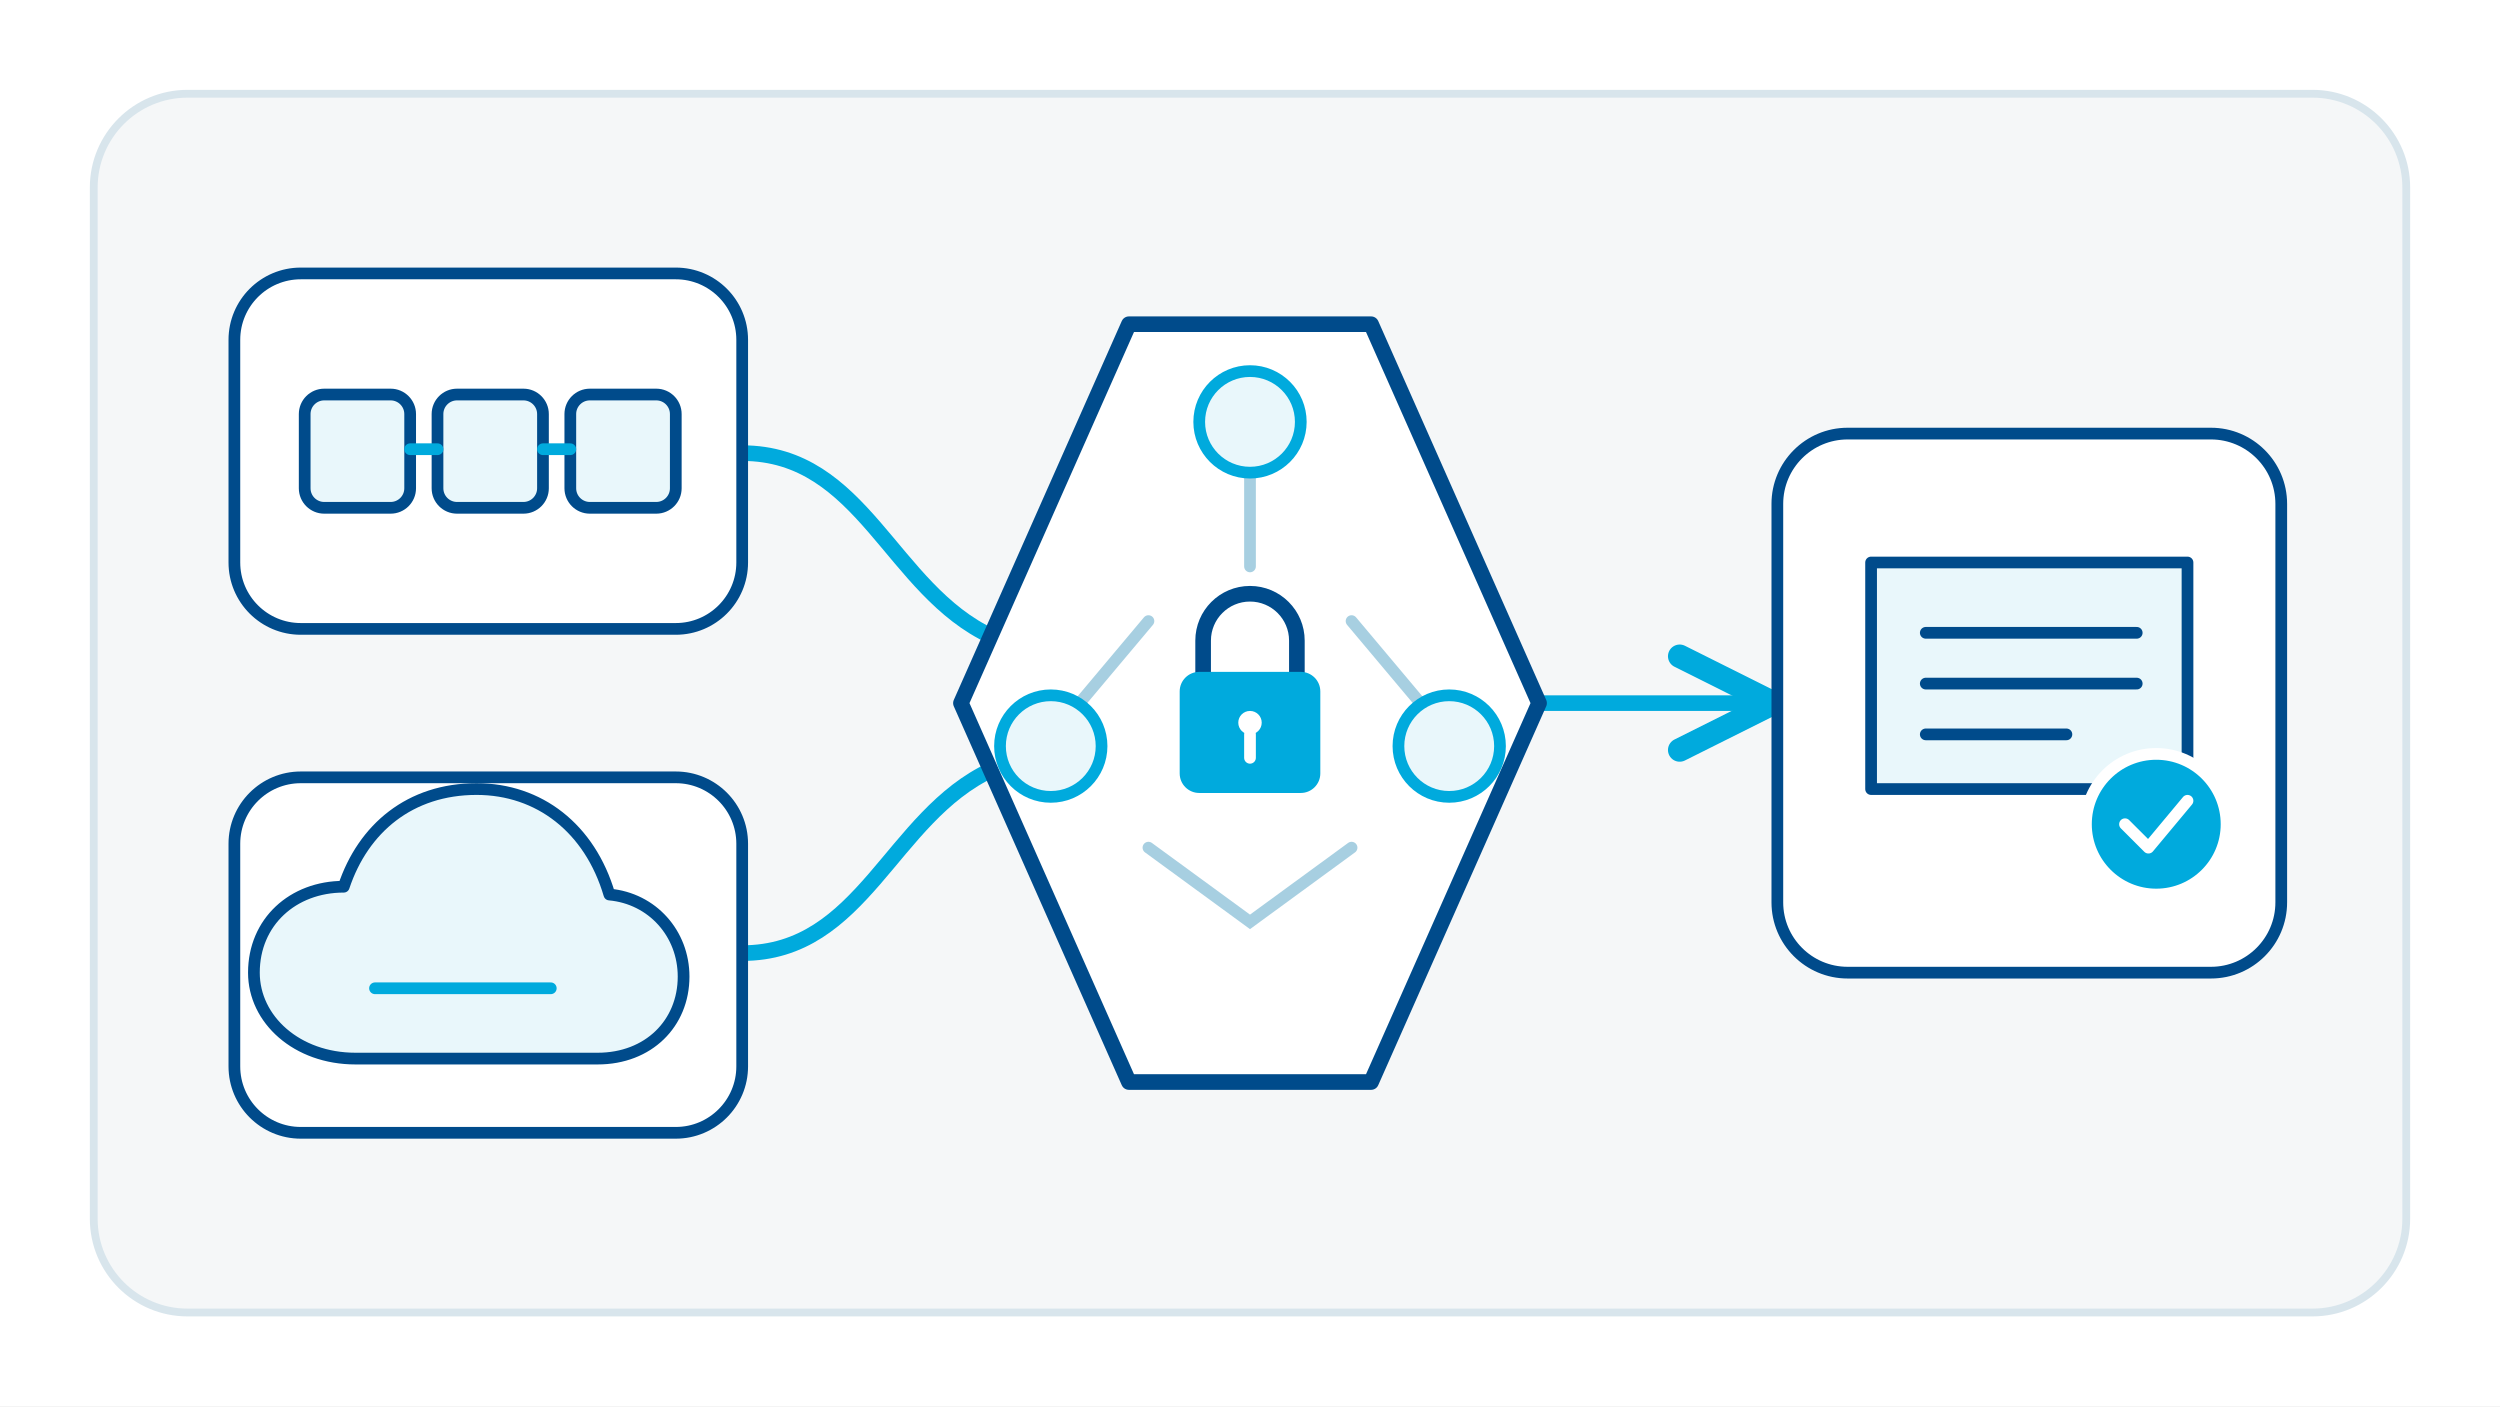
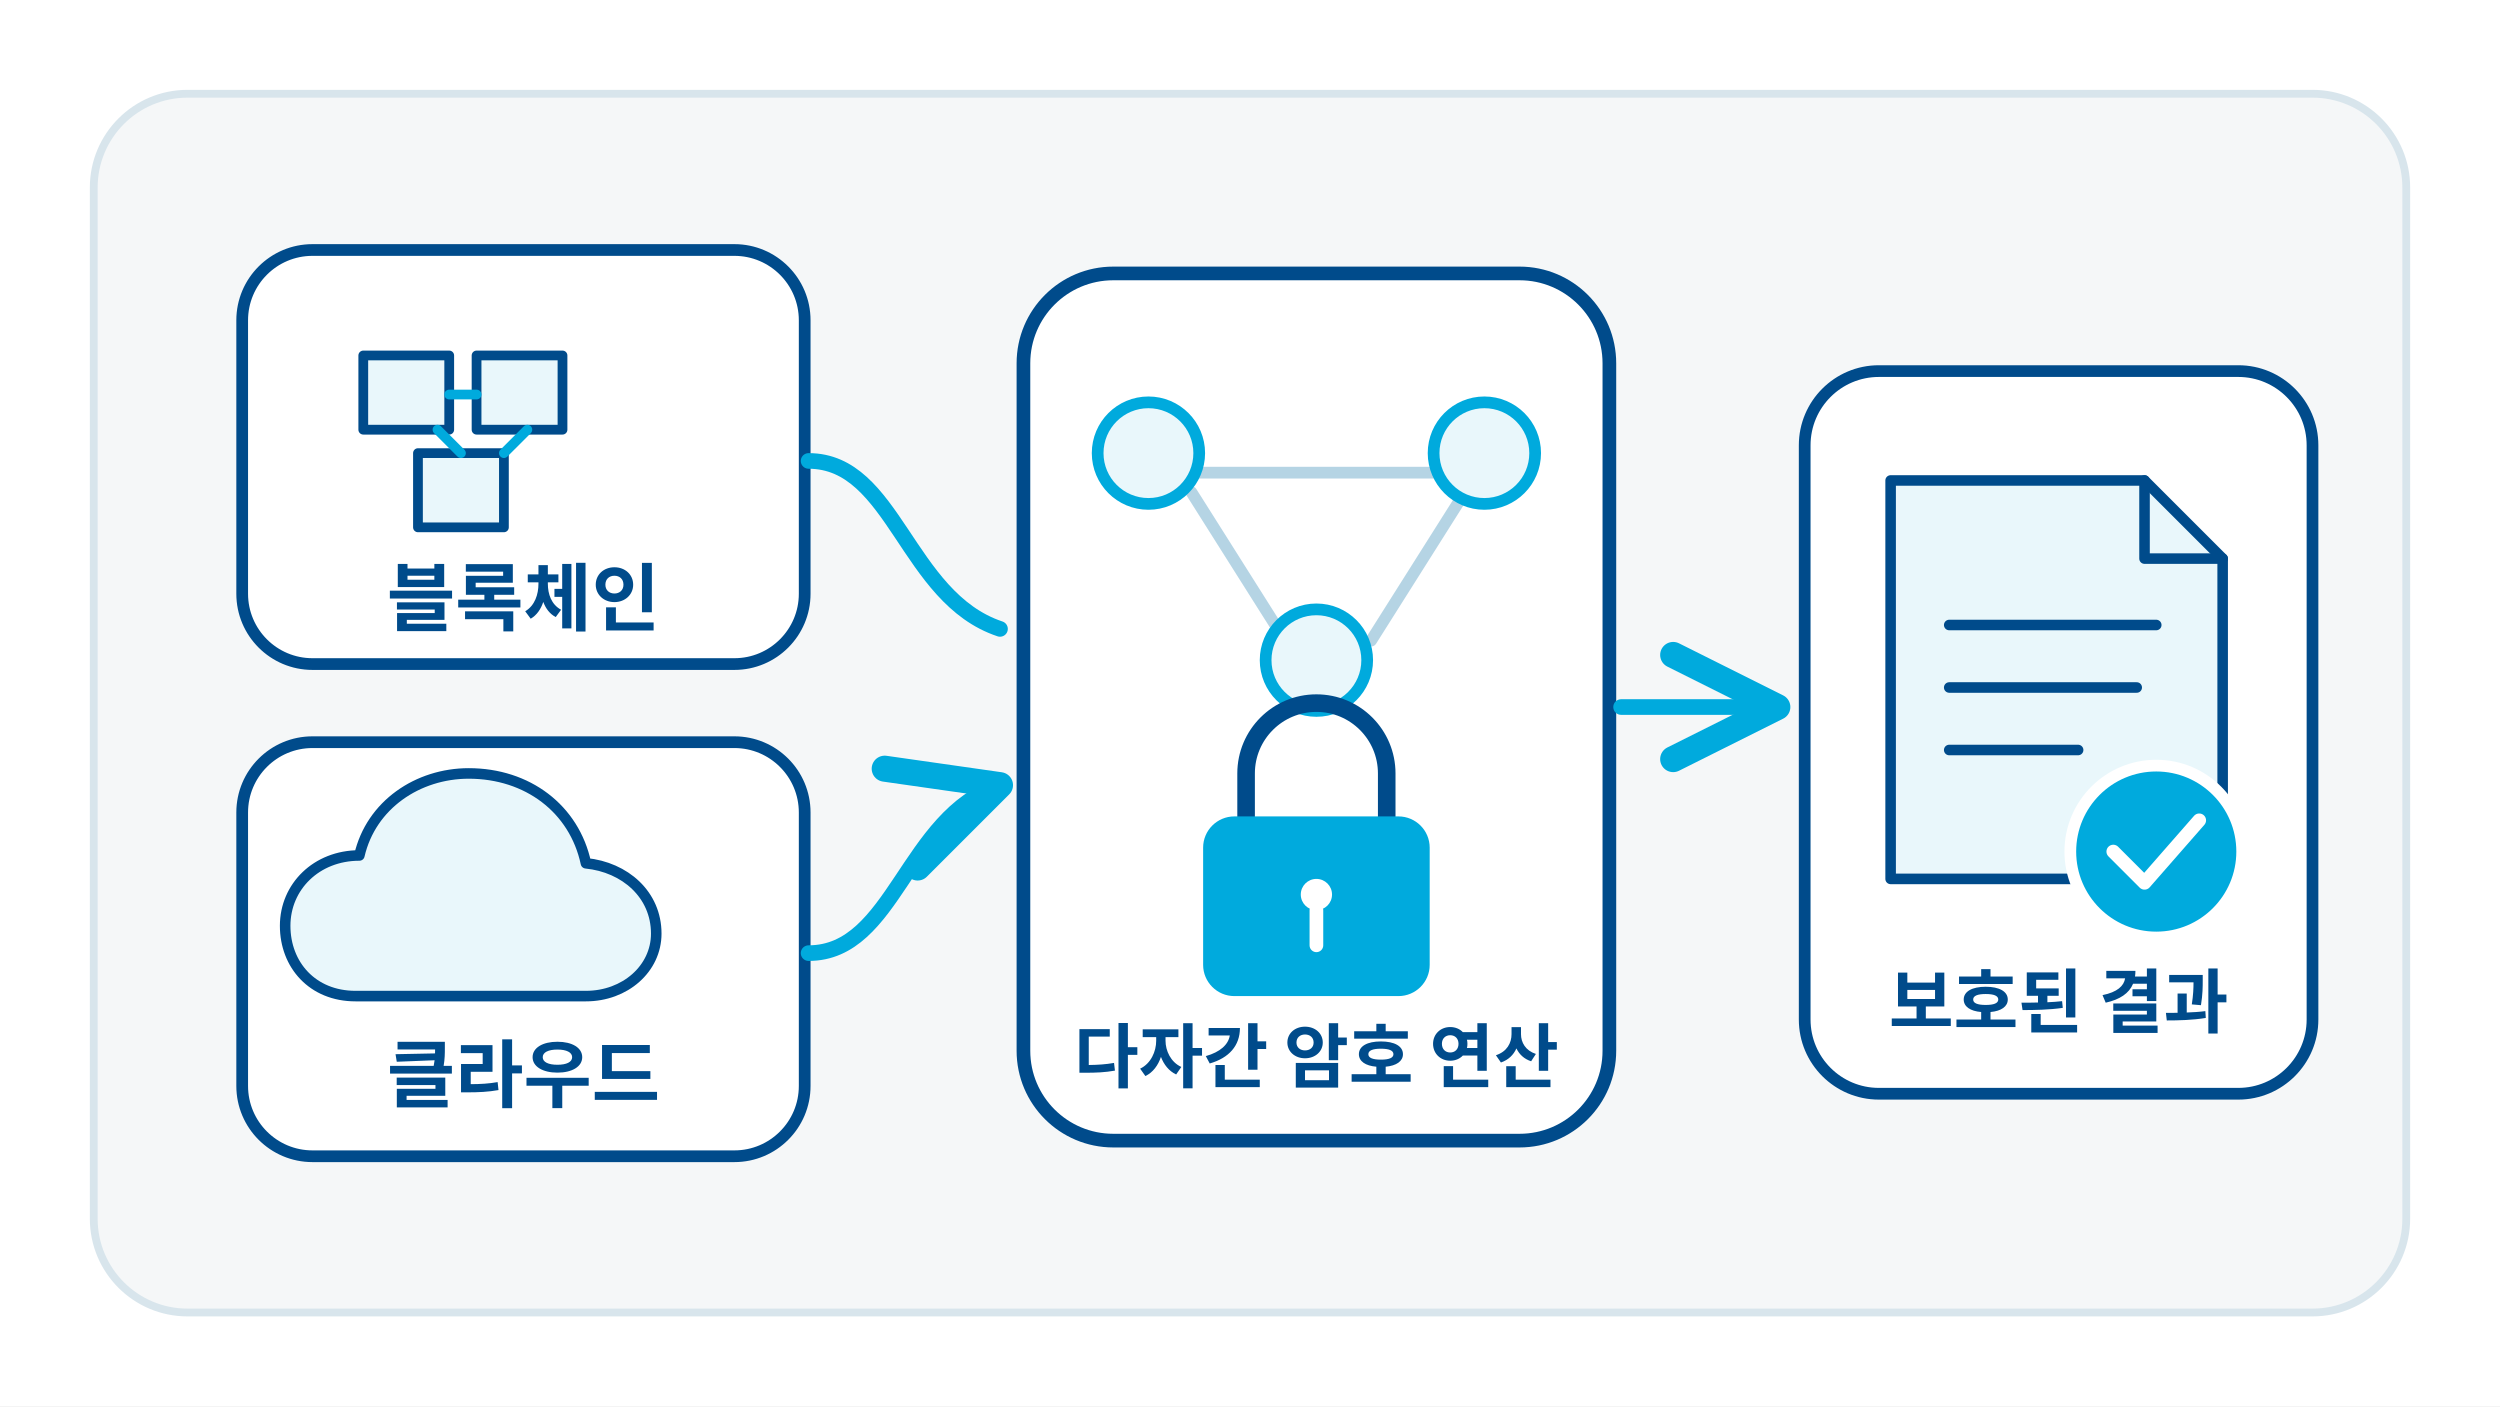
<svg xmlns="http://www.w3.org/2000/svg" viewBox="0 0 640 360" role="img" aria-labelledby="title desc">
  <defs>
-     <marker id="arrow" viewBox="0 0 12 12" refX="10" refY="6" markerWidth="9" markerHeight="9" orient="auto">
+     <marker id="arrow" viewBox="0 0 12 12" refX="10" refY="6" markerWidth="10" markerHeight="10" orient="auto">
      <path d="M2 2 10 6 2 10" fill="none" stroke="#00aadd" stroke-width="2" stroke-linecap="round" stroke-linejoin="round" />
    </marker>
  </defs>
  <rect width="640" height="360" fill="#ffffff" />
  <rect x="24" y="24" width="592" height="312" rx="24" fill="#f5f7f8" stroke="#d8e5ec" stroke-width="2" />
-   <path d="M190 116c31 0 38 35 64 47M190 244c31 0 38-35 64-47M393 180h61" fill="none" stroke="#00aadd" stroke-width="4" stroke-linecap="round" marker-end="url(#arrow)" />
-   <rect x="60" y="70" width="130" height="91" rx="17" fill="#ffffff" stroke="#004b8b" stroke-width="3" />
-   <rect x="78" y="101" width="27" height="29" rx="5" fill="#e9f7fb" stroke="#004b8b" stroke-width="3" />
-   <rect x="112" y="101" width="27" height="29" rx="5" fill="#e9f7fb" stroke="#004b8b" stroke-width="3" />
-   <rect x="146" y="101" width="27" height="29" rx="5" fill="#e9f7fb" stroke="#004b8b" stroke-width="3" />
-   <path d="M105 115h7m27 0h7" stroke="#00aadd" stroke-width="3" stroke-linecap="round" />
-   <rect x="60" y="199" width="130" height="91" rx="17" fill="#ffffff" stroke="#004b8b" stroke-width="3" />
-   <path d="M91 257h62c13 0 22-9 22-21 0-11-8-20-19-21-5-17-18-27-34-27-17 0-29 10-34 25-13 0-23 9-23 22 0 12 11 22 26 22z" transform="translate(0 14)" fill="#e9f7fb" stroke="#004b8b" stroke-width="3" stroke-linejoin="round" />
-   <path d="M96 253h45" stroke="#00aadd" stroke-width="3" stroke-linecap="round" />
-   <path d="M289 83h62l43 97-43 97h-62l-43-97z" fill="#ffffff" stroke="#004b8b" stroke-width="4" stroke-linejoin="round" />
-   <path d="M320 114v31m-26 14-21 25m73-25 21 25M294 217l26 19 26-19" fill="none" stroke="#a7cfe1" stroke-width="3" stroke-linecap="round" />
-   <circle cx="320" cy="108" r="13" fill="#e9f7fb" stroke="#00aadd" stroke-width="3" />
-   <circle cx="269" cy="191" r="13" fill="#e9f7fb" stroke="#00aadd" stroke-width="3" />
-   <circle cx="371" cy="191" r="13" fill="#e9f7fb" stroke="#00aadd" stroke-width="3" />
-   <path d="M308 172v-8a12 12 0 0 1 24 0v8" fill="none" stroke="#004b8b" stroke-width="4" stroke-linecap="round" />
-   <rect x="302" y="172" width="36" height="31" rx="5" fill="#00aadd" />
-   <circle cx="320" cy="185" r="3" fill="#ffffff" />
-   <path d="M320 188v6" stroke="#ffffff" stroke-width="3" stroke-linecap="round" />
-   <rect x="455" y="111" width="129" height="138" rx="18" fill="#ffffff" stroke="#004b8b" stroke-width="3" />
-   <path d="M479 144h81v58h-81z" fill="#e9f7fb" stroke="#004b8b" stroke-width="3" stroke-linejoin="round" />
-   <path d="M493 162h54m-54 13h54m-54 13h36" stroke="#004b8b" stroke-width="3" stroke-linecap="round" />
-   <circle cx="552" cy="211" r="18" fill="#00aadd" stroke="#ffffff" stroke-width="3" />
-   <path d="m544 211 6 6 10-12" fill="none" stroke="#ffffff" stroke-width="3" stroke-linecap="round" stroke-linejoin="round" />
+   <rect x="62" y="64" width="144" height="106" rx="18" fill="#ffffff" stroke="#004b8b" stroke-width="3" />
+   <path d="M93 91h22v19H93zm29 0h22v19h-22zm-15 25h22v19h-22z" fill="#e9f7fb" stroke="#004b8b" stroke-width="2.5" stroke-linejoin="round" />
+   <path d="M115 101h7m-10 9 6 6m17-6-6 6" fill="none" stroke="#00aadd" stroke-width="2.5" stroke-linecap="round" />
+   <text x="134" y="160" fill="#004b8b" font-family="Arial, Apple SD Gothic Neo, Malgun Gothic, sans-serif" font-size="19" font-weight="700" text-anchor="middle">블록체인</text>
+   <rect x="62" y="190" width="144" height="106" rx="18" fill="#ffffff" stroke="#004b8b" stroke-width="3" />
+   <path d="M91 247c-11 0-18-8-18-18 0-10 8-18 19-18 3-13 15-21 28-21 15 0 27 9 30 23 10 1 18 8 18 18 0 9-8 16-18 16z" transform="translate(0 8)" fill="#e9f7fb" stroke="#004b8b" stroke-width="2.7" stroke-linejoin="round" />
+   <text x="134" y="282" fill="#004b8b" font-family="Arial, Apple SD Gothic Neo, Malgun Gothic, sans-serif" font-size="19" font-weight="700" text-anchor="middle">클라우드</text>
+   <path d="M207 118c22 0 25 35 49 43M207 244c22 0 25-35 49-43" fill="none" stroke="#00aadd" stroke-width="4" stroke-linecap="round" marker-end="url(#arrow)" />
+   <rect x="262" y="70" width="150" height="222" rx="23" fill="#ffffff" stroke="#004b8b" stroke-width="3.5" />
+   <path d="M294 121h86M305 126l24 38m46-38-24 38" fill="none" stroke="#b5d4e4" stroke-width="3" stroke-linecap="round" />
+   <circle cx="294" cy="116" r="13" fill="#e9f7fb" stroke="#00aadd" stroke-width="3" />
+   <circle cx="380" cy="116" r="13" fill="#e9f7fb" stroke="#00aadd" stroke-width="3" />
+   <circle cx="337" cy="169" r="13" fill="#e9f7fb" stroke="#00aadd" stroke-width="3" />
+   <path d="M319 209v-11a18 18 0 0 1 36 0v11" fill="none" stroke="#004b8b" stroke-width="4.5" stroke-linecap="round" />
+   <rect x="308" y="209" width="58" height="46" rx="8" fill="#00aadd" />
+   <circle cx="337" cy="229" r="4" fill="#ffffff" />
+   <path d="M337 233v9" stroke="#ffffff" stroke-width="3.5" stroke-linecap="round" />
+   <text x="337" y="277" fill="#004b8b" font-family="Arial, Apple SD Gothic Neo, Malgun Gothic, sans-serif" font-size="18" font-weight="700" text-anchor="middle">다자간 암호 연산</text>
+   <path d="M415 181h40" fill="none" stroke="#00aadd" stroke-width="4" stroke-linecap="round" marker-end="url(#arrow)" />
+   <rect x="462" y="95" width="130" height="185" rx="19" fill="#ffffff" stroke="#004b8b" stroke-width="3" />
+   <path d="M484 123h65l20 20v82h-85z" fill="#e9f7fb" stroke="#004b8b" stroke-width="2.7" stroke-linejoin="round" />
+   <path d="M549 123v20h20M499 160h53m-53 16h48m-48 16h33" fill="none" stroke="#004b8b" stroke-width="2.7" stroke-linecap="round" stroke-linejoin="round" />
+   <circle cx="552" cy="218" r="22" fill="#00aadd" stroke="#ffffff" stroke-width="3" />
+   <path d="m541 218 8 8 14-16" fill="none" stroke="#ffffff" stroke-width="3.5" stroke-linecap="round" stroke-linejoin="round" />
+   <text x="527" y="263" fill="#004b8b" font-family="Arial, Apple SD Gothic Neo, Malgun Gothic, sans-serif" font-size="18" font-weight="700" text-anchor="middle">보호된 결과</text>
</svg>
